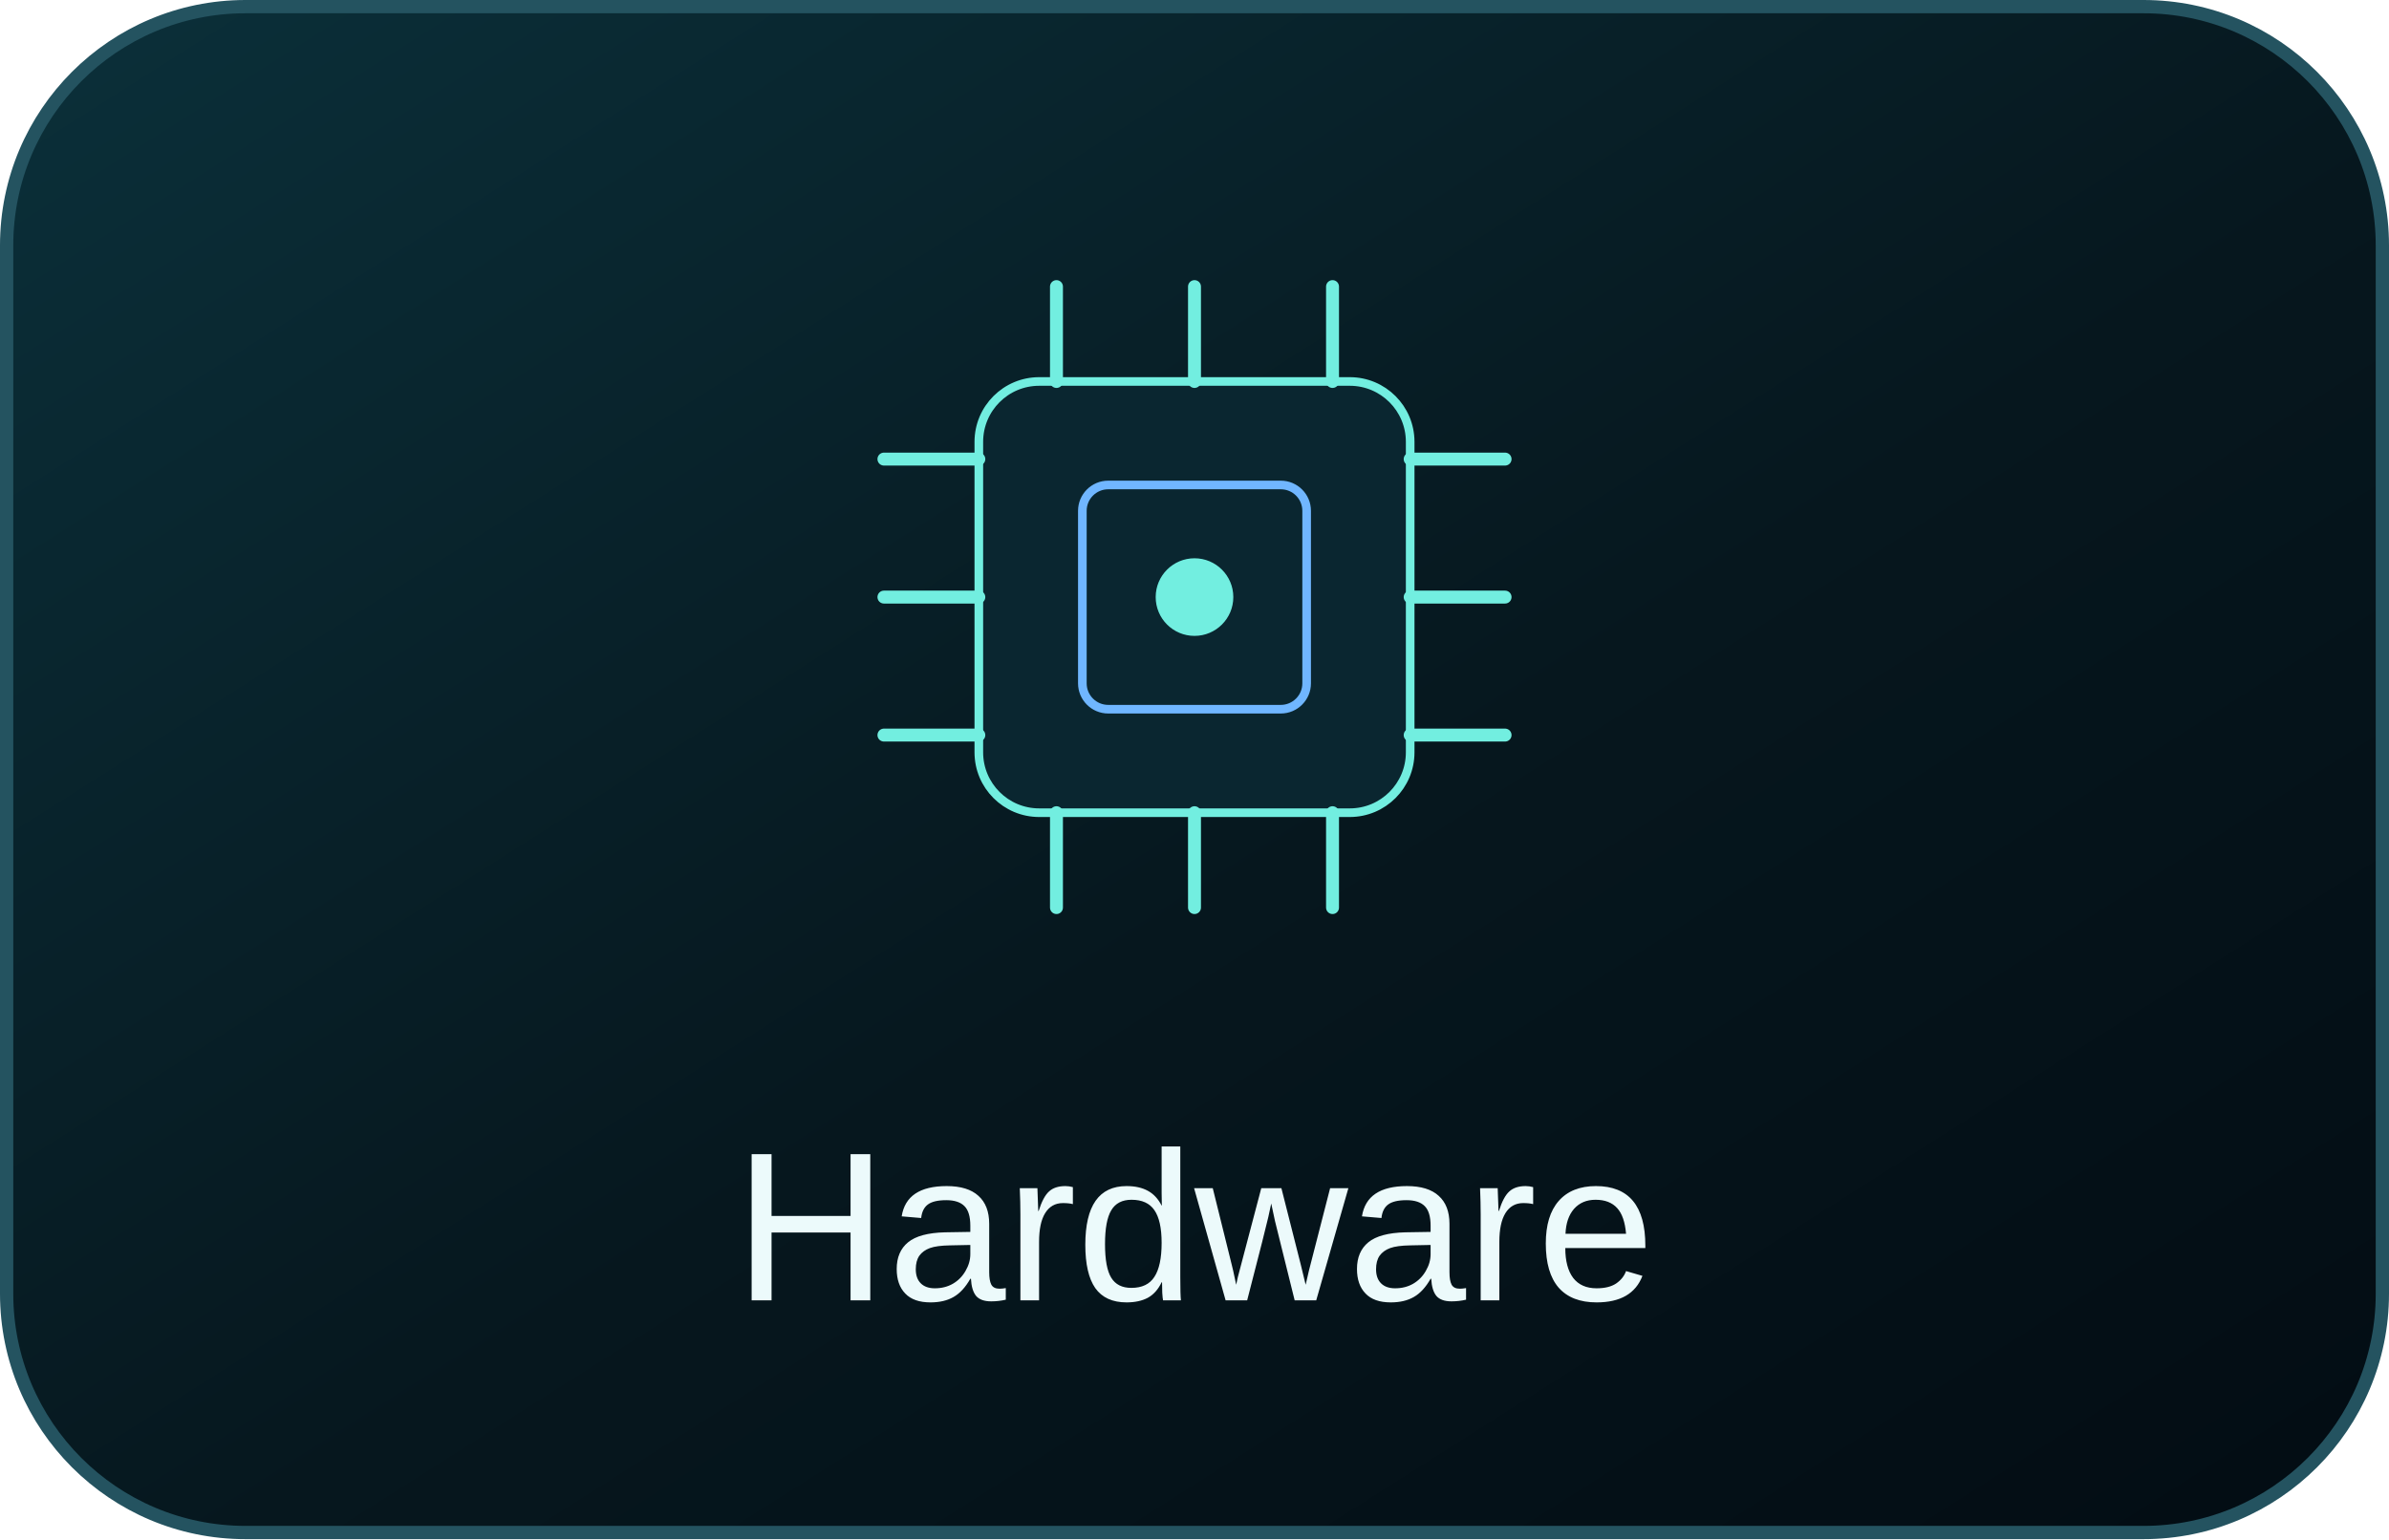
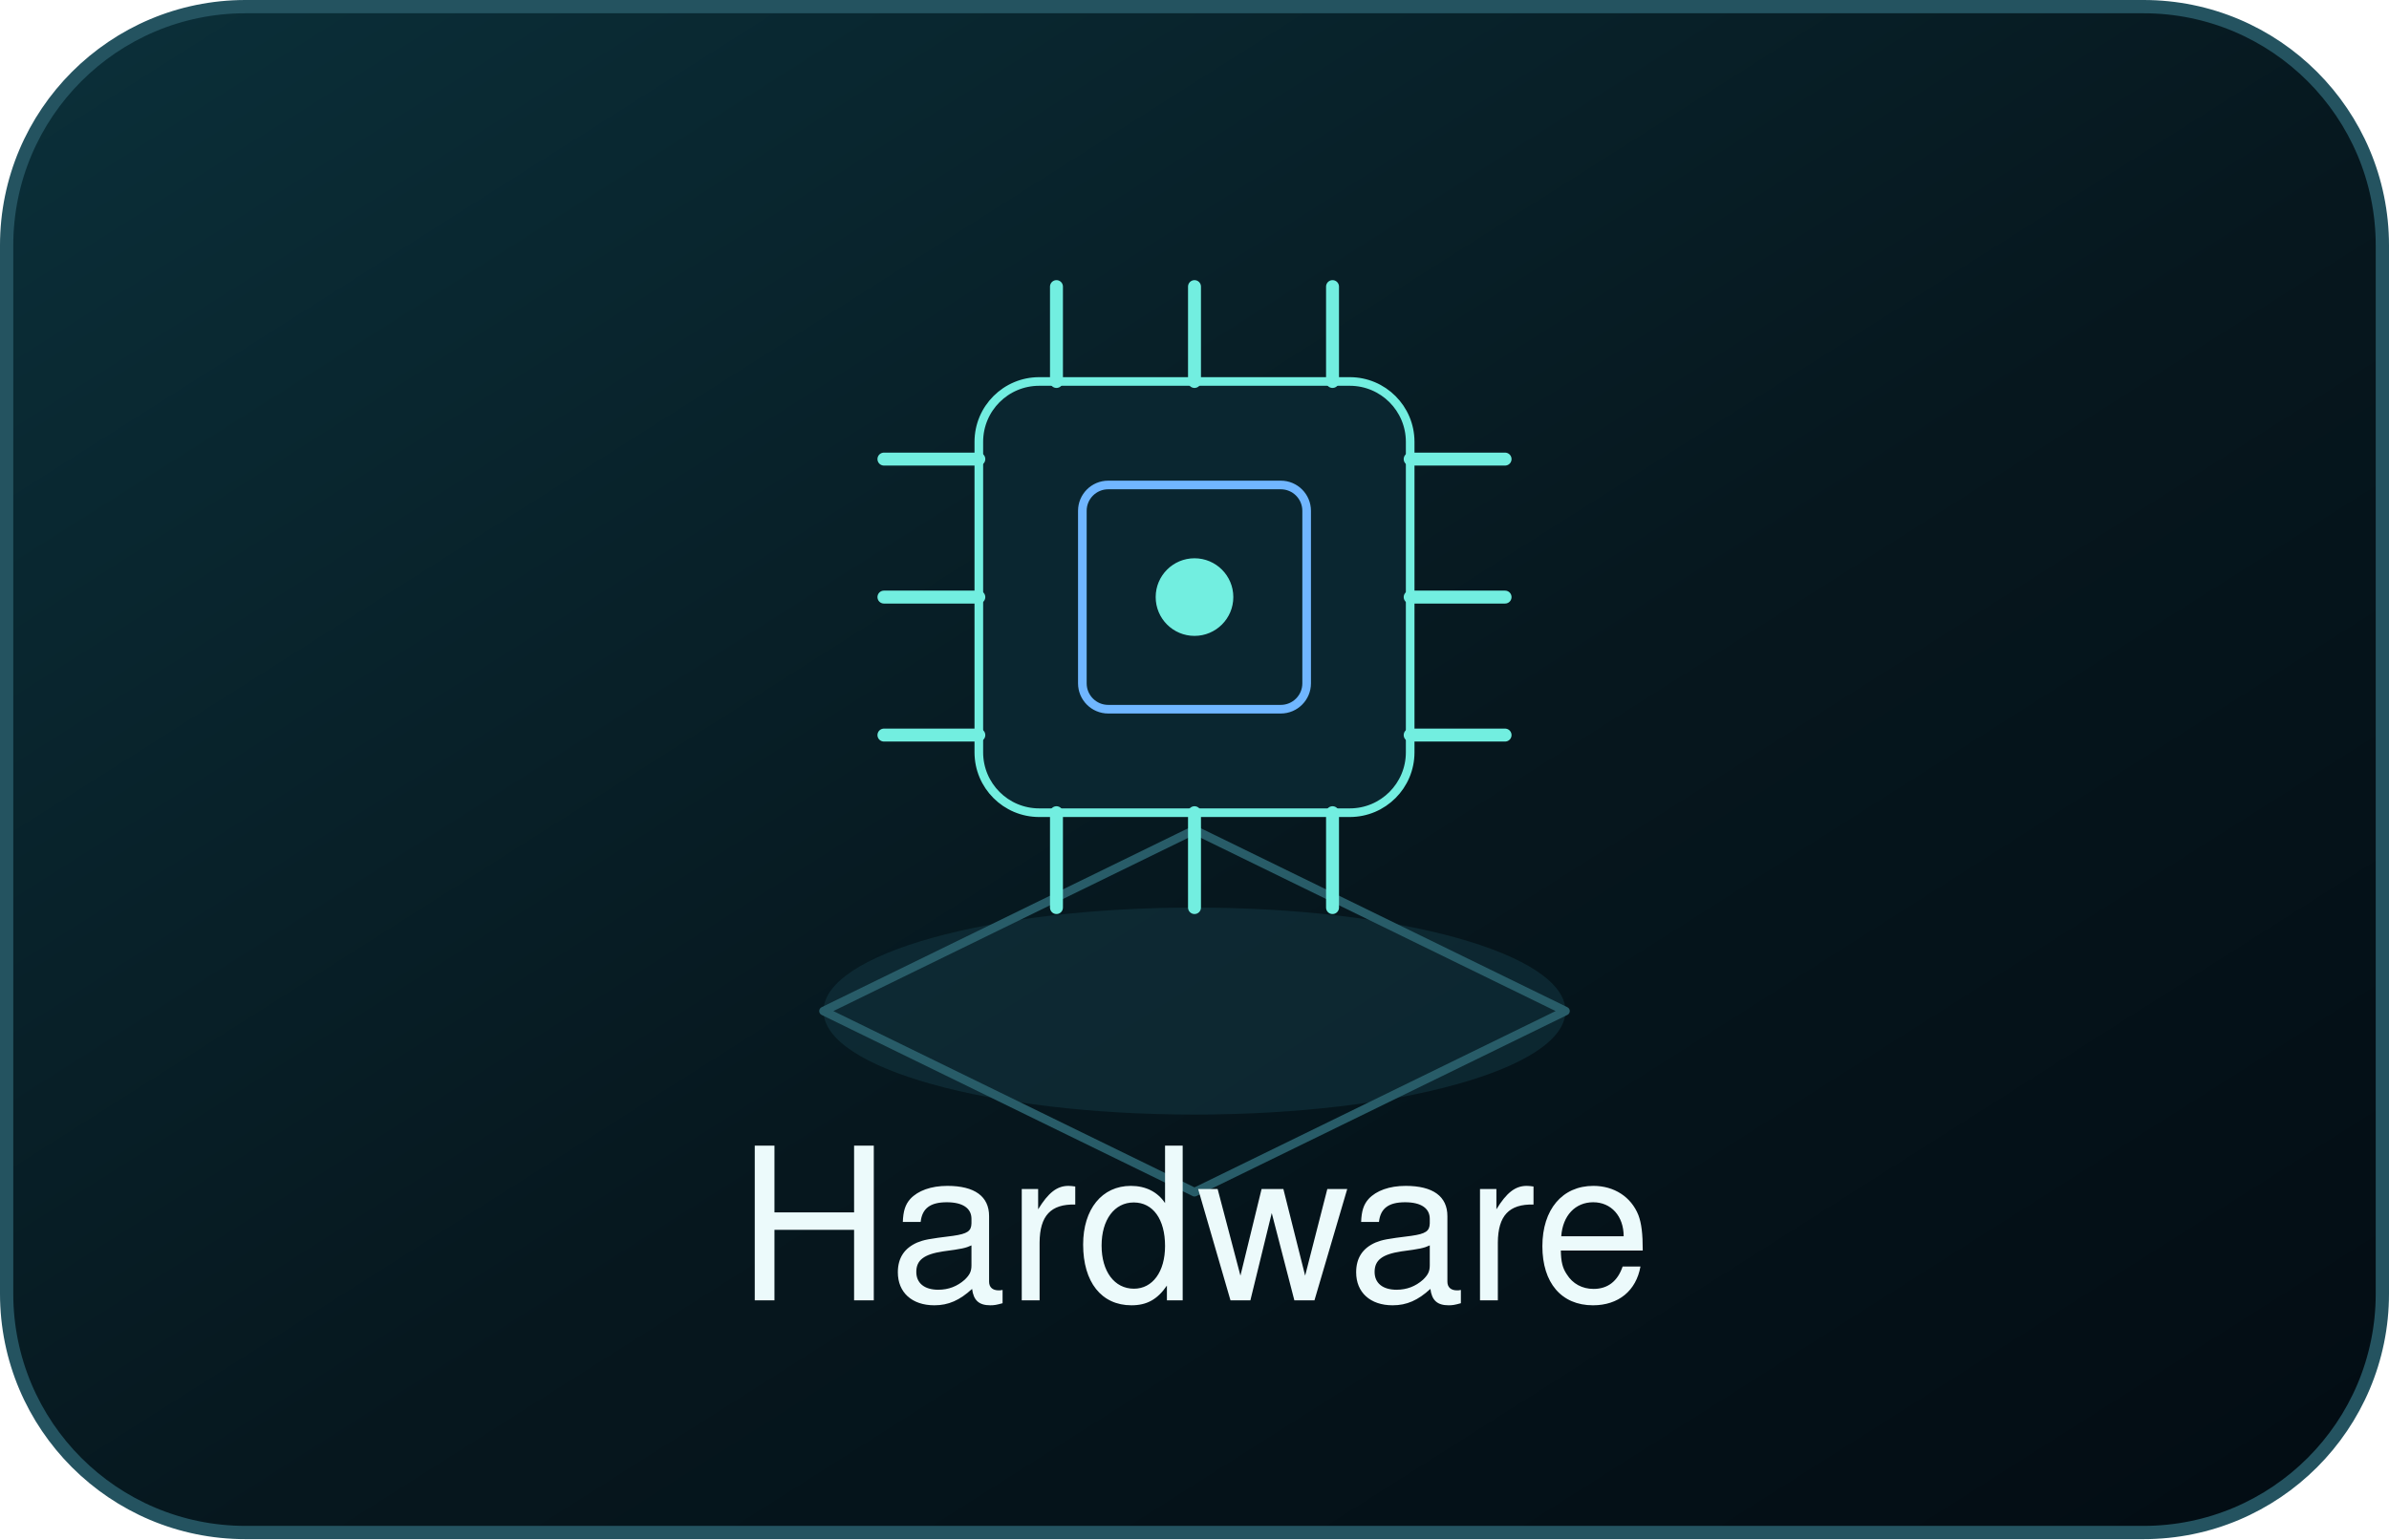
<svg xmlns="http://www.w3.org/2000/svg" width="180" height="116" viewBox="0 0 180 116" role="img" aria-labelledby="title desc">
  <defs>
    <linearGradient id="wash" x1="0" y1="0" x2="1" y2="1">
      <stop stop-color="#0b303a" />
      <stop offset=".55" stop-color="#06171e" />
      <stop offset="1" stop-color="#030c13" />
    </linearGradient>
    <linearGradient id="accent">
      <stop stop-color="#91f6df" />
      <stop offset="1" stop-color="#26bad7" />
    </linearGradient>
    <radialGradient id="halo">
      <stop stop-color="#35d4db" stop-opacity=".17" />
      <stop offset="1" stop-color="#35d4db" stop-opacity="0" />
    </radialGradient>
  </defs>
-   <style>text{font-family:Arial,Helvetica,sans-serif}.mono{font-family:ui-monospace,Consolas,monospace;letter-spacing:2px}.flow{stroke-dasharray:5 12;animation:flow 12s linear infinite}.breathe{animation:breathe 6s ease-in-out infinite}.trace{stroke-dasharray:400;stroke-dashoffset:0;animation:trace 10s ease-in-out infinite}.float{animation:float 9s ease-in-out infinite}@keyframes flow{to{stroke-dashoffset:-136}}@keyframes breathe{50%{opacity:.4}}@keyframes trace{0%,100%{stroke-dashoffset:0}50%{stroke-dashoffset:90}}@keyframes float{50%{transform:translateY(-6px)}}@media(prefers-reduced-motion:reduce){*{animation:none!important}}</style>
+   <style>
+ text{font-family:"Avenir Next","Segoe UI",Helvetica,Arial,sans-serif}
+ .mono{font-family:"SFMono-Regular",Consolas,"Liberation Mono",monospace;letter-spacing:1.6px}
+ .float{animation:float 5s ease-in-out infinite}
+ .flow{stroke-dasharray:5 12;animation:flow 5s linear infinite}
+ .breathe{animation:breathe 4s ease-in-out infinite}
+ .trace{stroke-dasharray:400;animation:trace 6s ease-in-out infinite}
+ .scan{animation:scan 7s ease-in-out infinite}
+ .orbit{transform-box:fill-box;transform-origin:center;animation:orbit 18s linear infinite}
+ .spark{animation:spark 3.5s ease-in-out infinite}
+ @keyframes float{0%,100%{transform:translate(0,0)}50%{transform:translate(3px,-10px)}}
+ @keyframes scan{0%,100%{transform:translateY(0)}50%{transform:translateY(-76px)}}
+ @keyframes orbit{to{transform:rotate(360deg)}}
+ @keyframes spark{50%{opacity:.25}}
+ @keyframes flow{to{stroke-dashoffset:-136}}
+ @keyframes breathe{50%{opacity:.4}}
+ @keyframes trace{0%,100%{stroke-dashoffset:0}50%{stroke-dashoffset:90}}
+ @media(prefers-reduced-motion:reduce){*{animation:none!important}}
+ </style>
  <rect x=".5" y=".5" width="179" height="115" rx="18" fill="url(#wash)" stroke="#245360" />
  <g transform="translate(90 45) scale(0.65)">
-     <rect x="-25" y="-25" width="50" height="50" rx="7" fill="#0a2630" stroke="#72eee0" />
-     <rect x="-13" y="-13" width="26" height="26" rx="3" fill="none" stroke="#70b6ff" />
-     <path d="M-16 -36V-25M-16 25V36M-36 -16H-25M25 -16H36" fill="none" stroke="#72eee0" stroke-width="1.5" stroke-linecap="round" stroke-linejoin="round" />
-     <path d="M0 -36V-25M0 25V36M-36 0H-25M25 0H36" fill="none" stroke="#72eee0" stroke-width="1.5" stroke-linecap="round" stroke-linejoin="round" />
-     <path d="M16 -36V-25M16 25V36M-36 16H-25M25 16H36" fill="none" stroke="#72eee0" stroke-width="1.5" stroke-linecap="round" stroke-linejoin="round" />
-     <circle cx="0" cy="0" r="4" stroke="#72eee0" fill="#72eee0" class="breathe" />
+     <ellipse cx="0" cy="48" rx="43" ry="12" fill="#133a45" opacity=".5" />
+     <path d="M-43 48L0 27L43 48L0 69Z" fill="none" stroke="#285c68" stroke-width="1" stroke-linecap="round" stroke-linejoin="round" />
+     <g class="float">
+       <rect x="-25" y="-25" width="50" height="50" rx="7" fill="#0a2630" stroke="#72eee0" />
+       <rect x="-13" y="-13" width="26" height="26" rx="3" fill="none" stroke="#70b6ff" />
+       <path d="M-16 -36V-25M-16 25V36M-36 -16H-25M25 -16H36" fill="none" stroke="#72eee0" stroke-width="1.5" stroke-linecap="round" stroke-linejoin="round" />
+       <path d="M0 -36V-25M0 25V36M-36 0H-25M25 0H36" fill="none" stroke="#72eee0" stroke-width="1.5" stroke-linecap="round" stroke-linejoin="round" />
+       <path d="M16 -36V-25M16 25V36M-36 16H-25M25 16H36" fill="none" stroke="#72eee0" stroke-width="1.5" stroke-linecap="round" stroke-linejoin="round" />
+       <circle cx="0" cy="0" r="4" stroke="#72eee0" fill="#72eee0" class="breathe" />
+     </g>
  </g>
-   <text x="90" y="98" font-size="16" fill="#ecfafb" text-anchor="middle">Hardware</text>
+   <text x="90" y="98" font-size="16" fill="#ecfafb" text-anchor="middle" font-weight="500">Hardware</text>
</svg>
